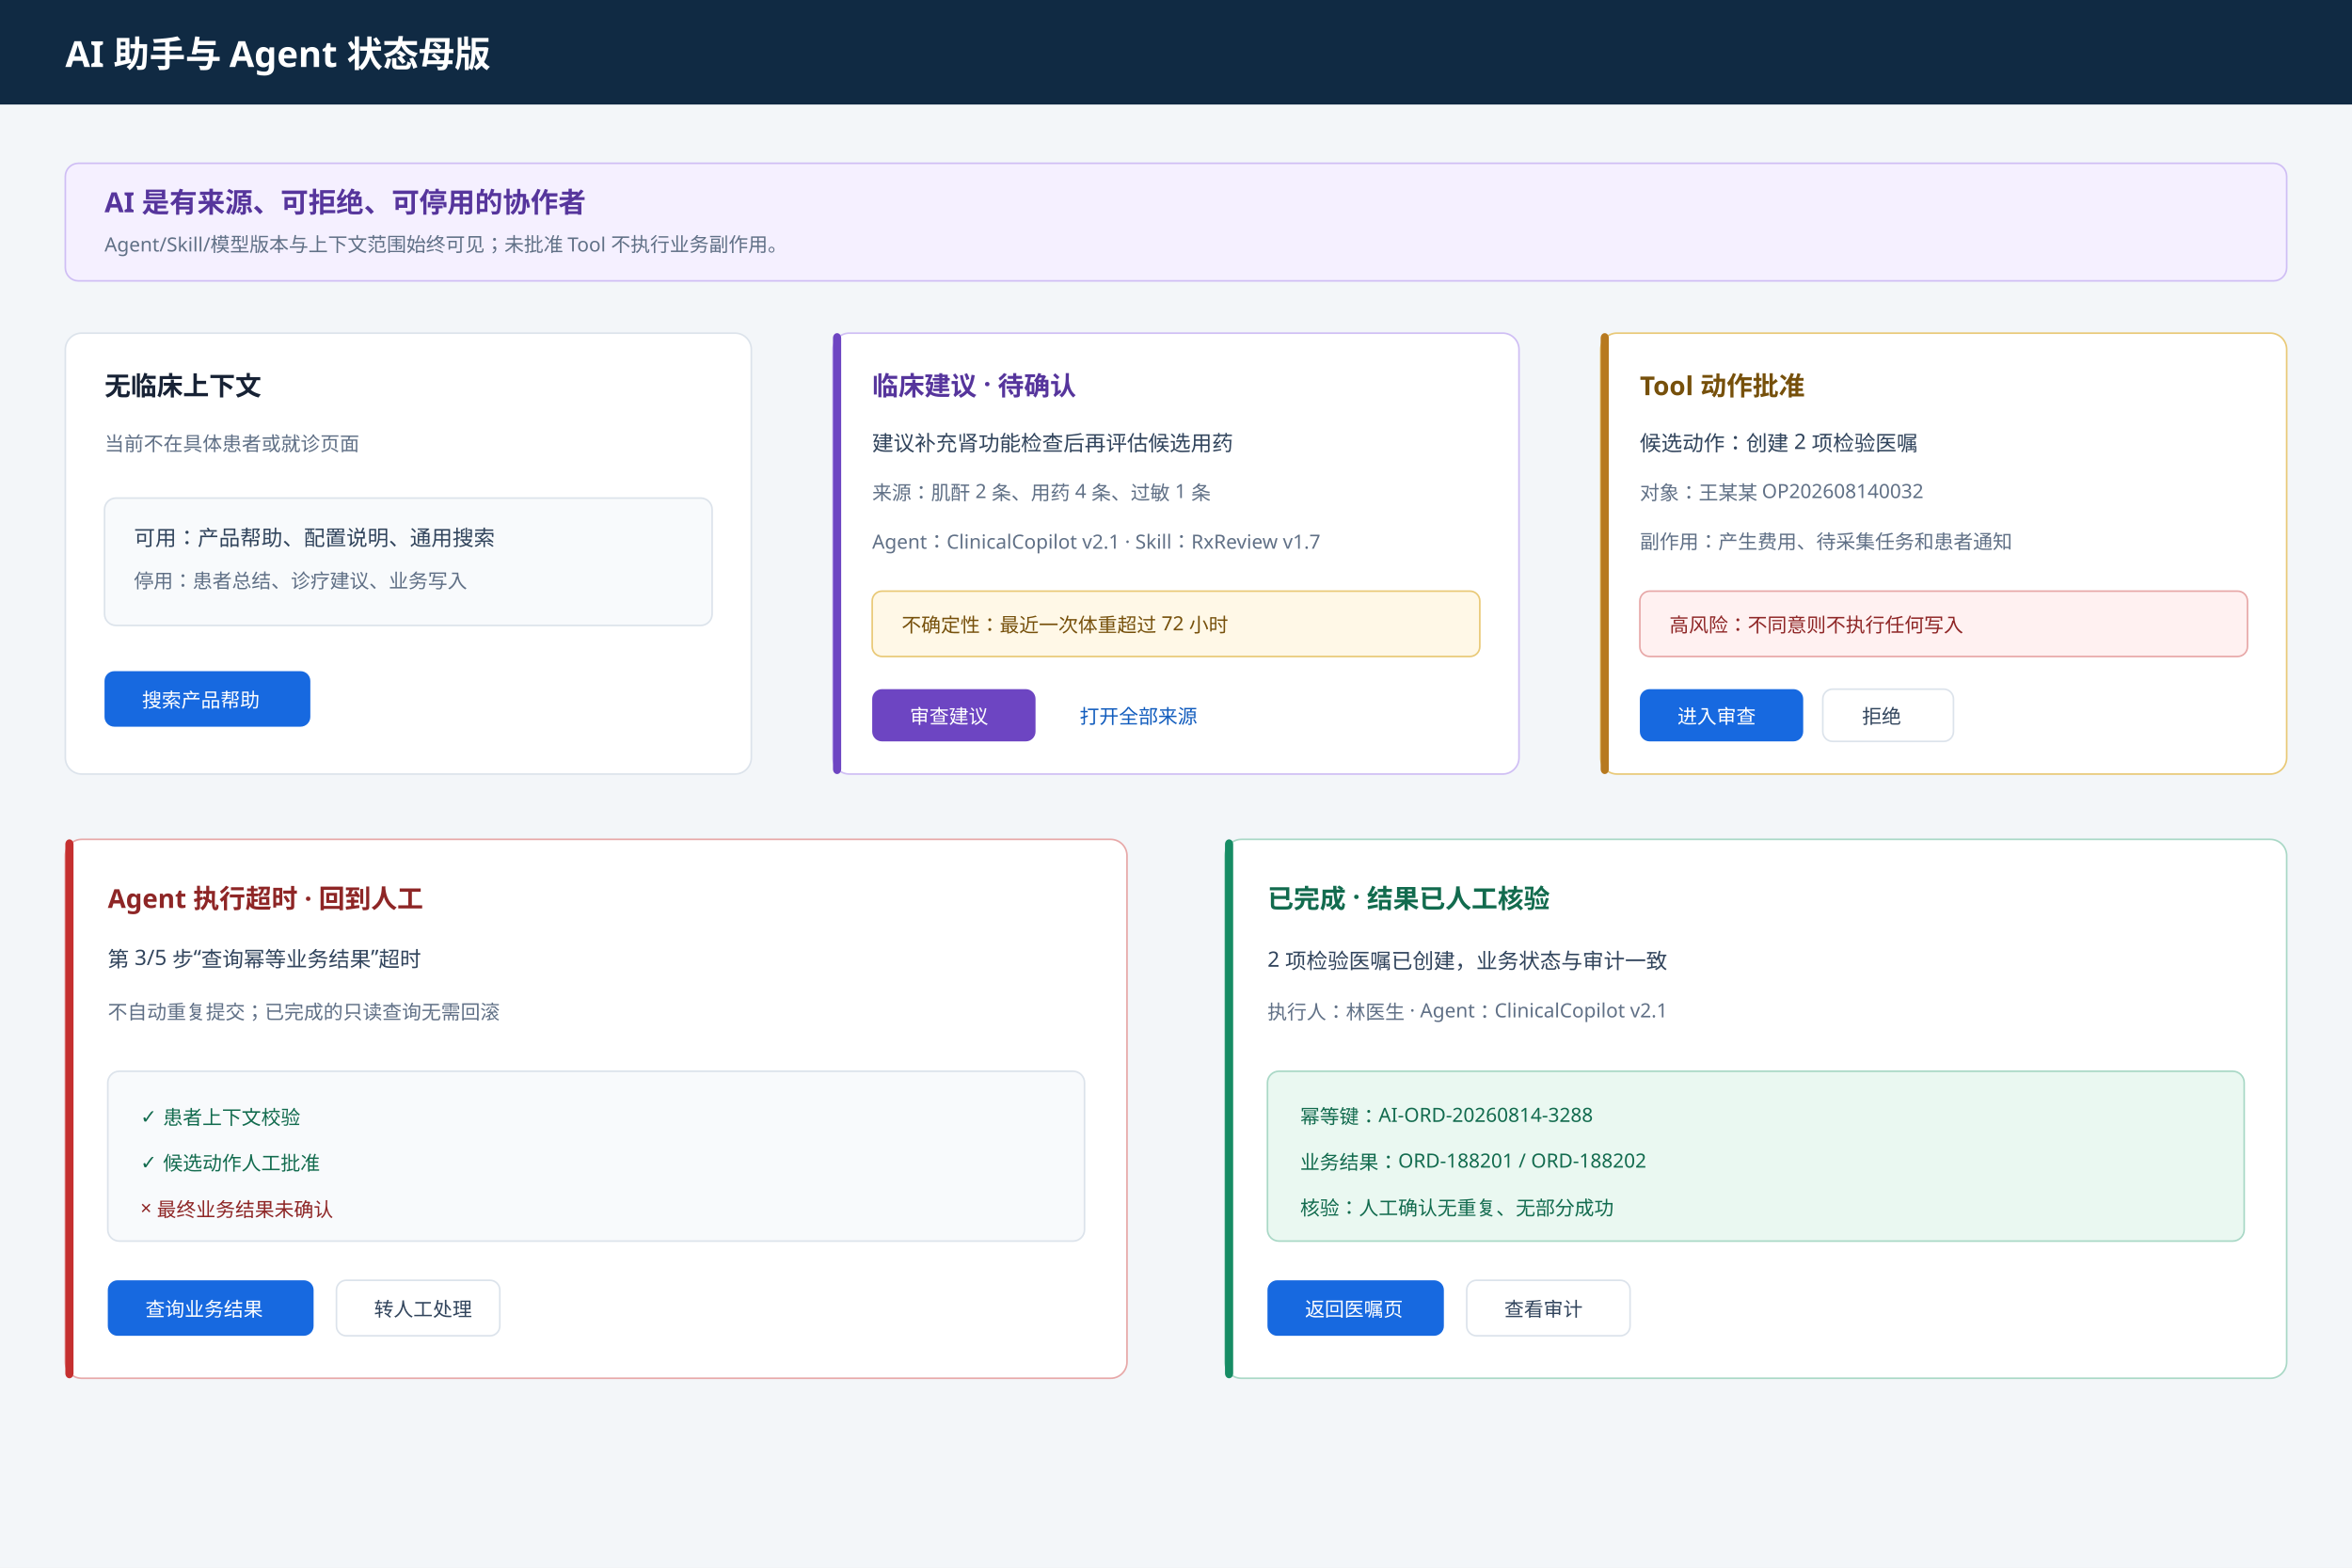
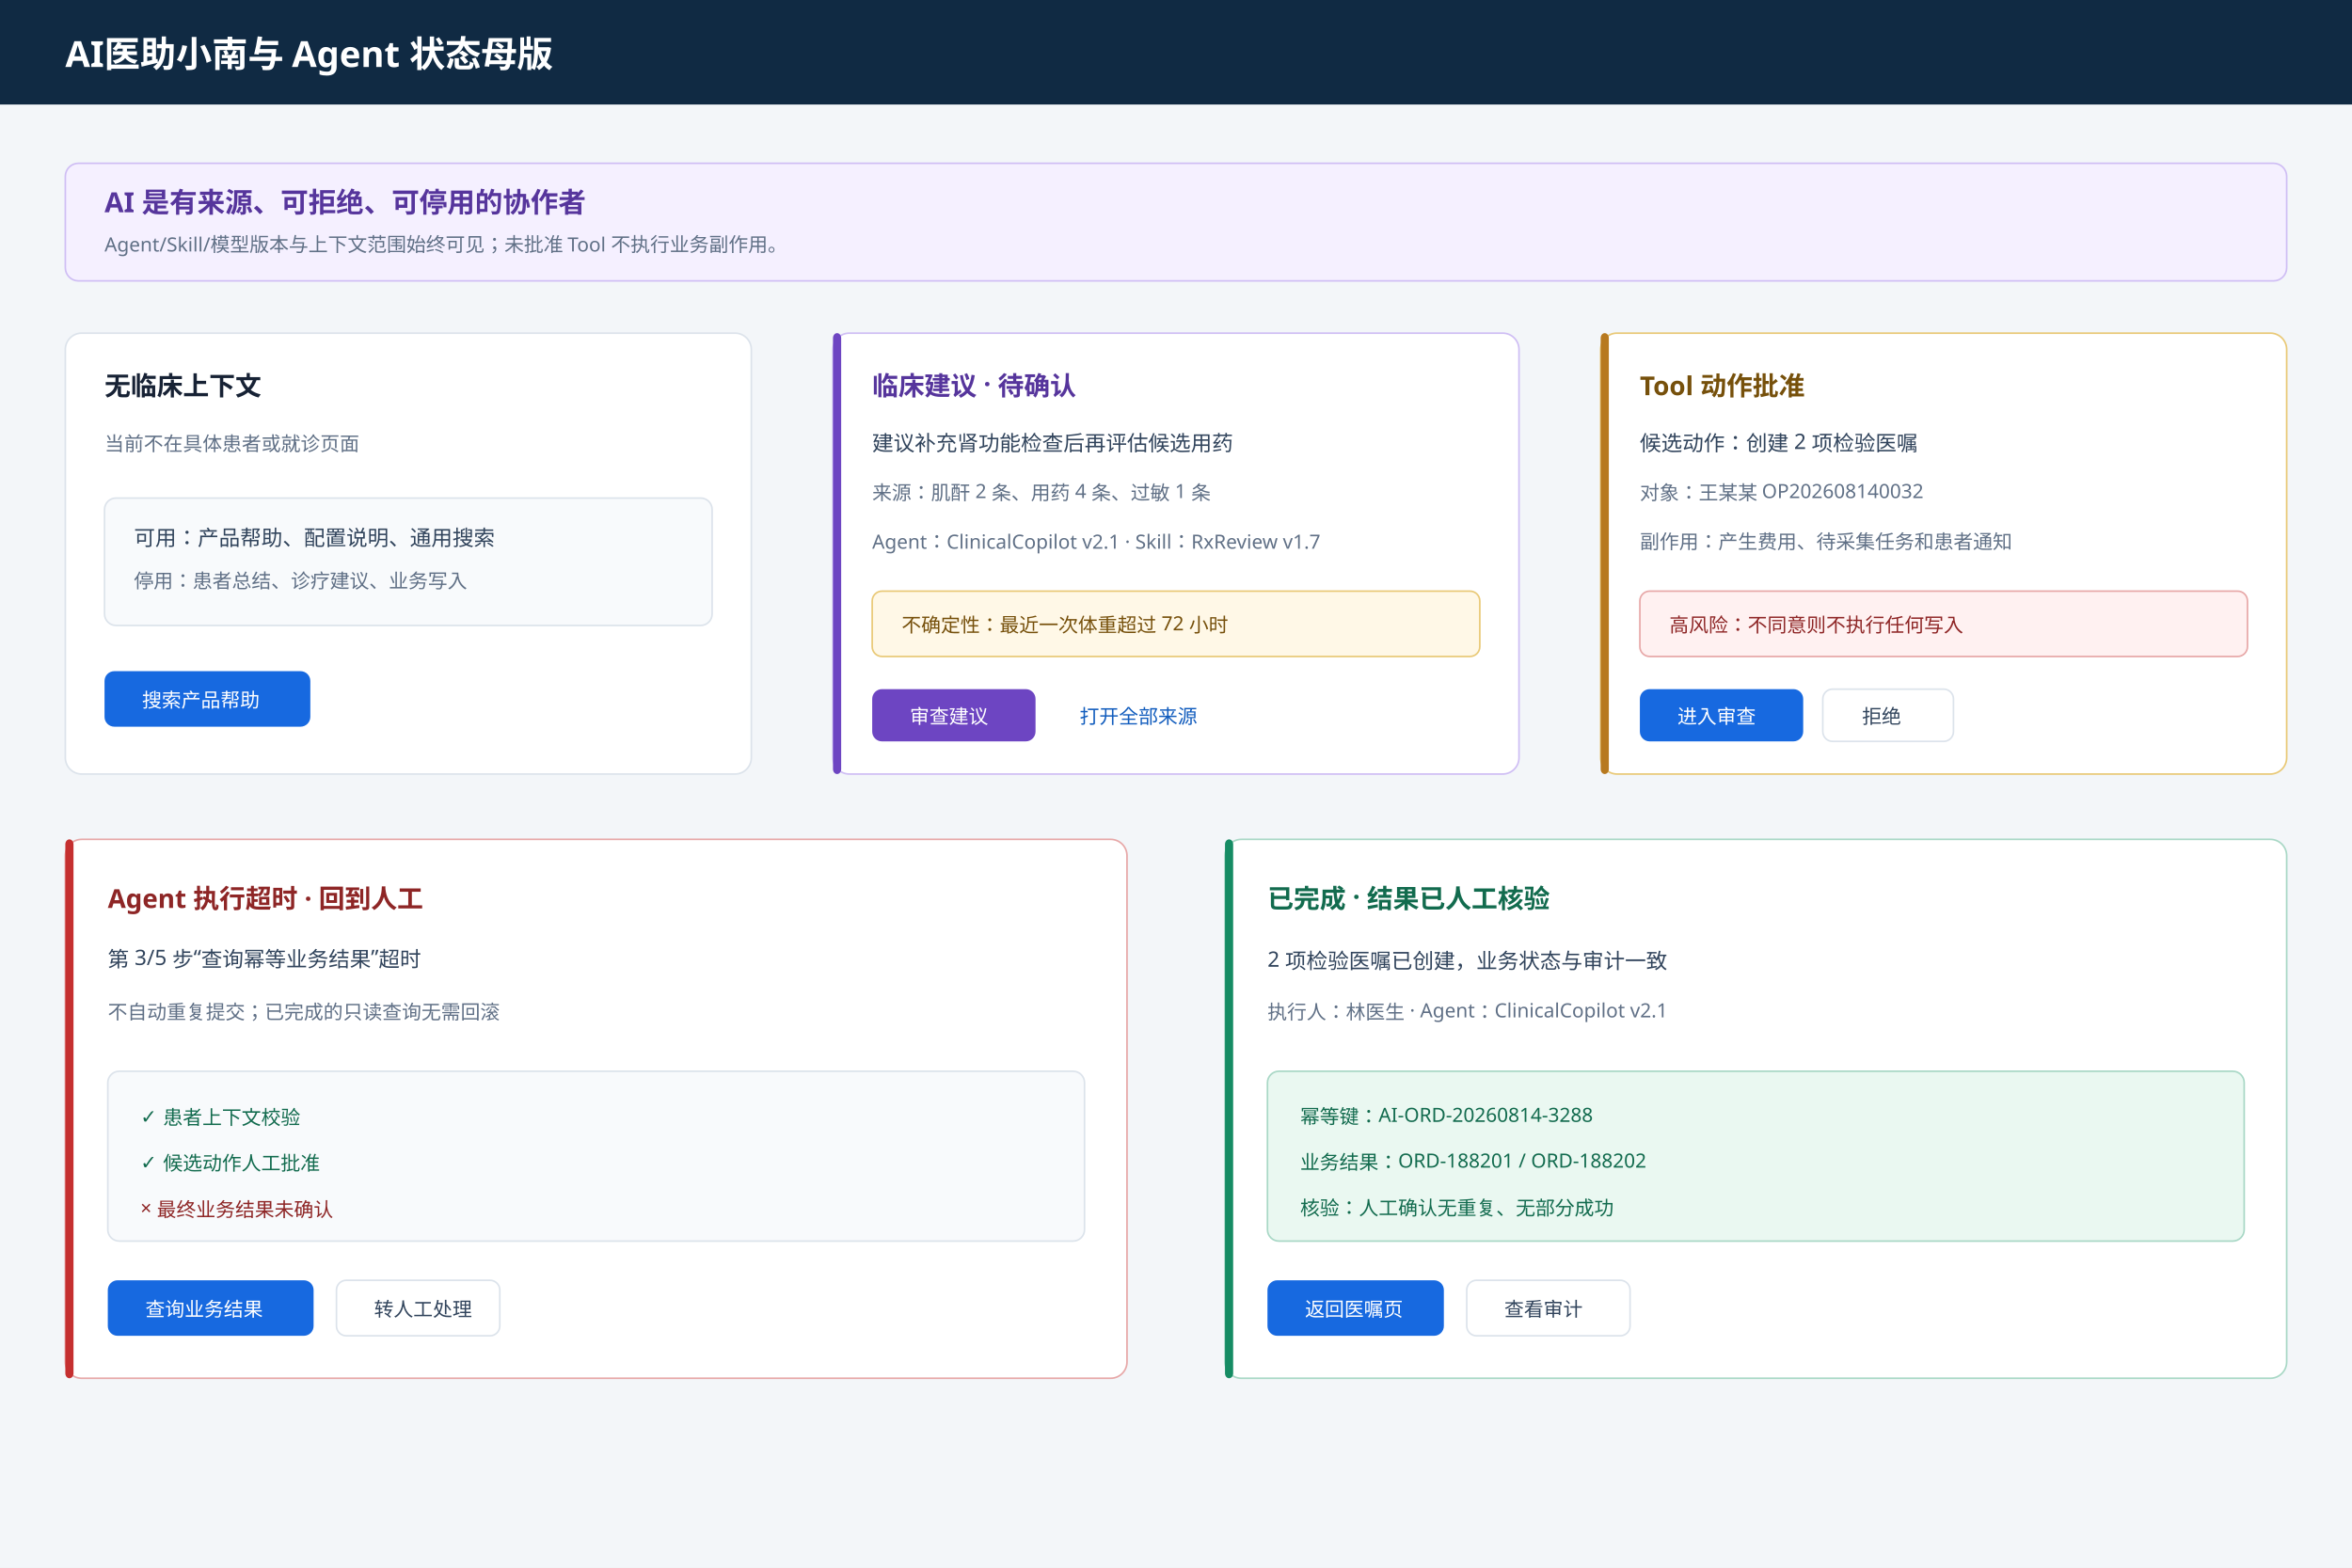
<svg xmlns="http://www.w3.org/2000/svg" width="1440" height="960" viewBox="0 0 1440 960" role="img" aria-labelledby="t d">
  <rect width="1440" height="960" fill="#F3F6F9" />
  <rect width="1440" height="64" fill="#102A43" />
-   <text x="40" y="41" fill="#fff" font-family="PingFang SC,Microsoft YaHei,sans-serif" font-size="22" font-weight="700">AI 助手与 Agent 状态母版</text>
+   <text x="40" y="41" fill="#fff" font-family="PingFang SC,Microsoft YaHei,sans-serif" font-size="22" font-weight="700">AI医助小南与 Agent 状态母版</text>
  <g font-family="PingFang SC,Microsoft YaHei,sans-serif">
    <rect x="40" y="100" width="1360" height="72" rx="8" fill="#F5F0FF" stroke="#CFBEF4" />
    <text x="64" y="130" fill="#56359C" font-size="17" font-weight="700">AI 是有来源、可拒绝、可停用的协作者</text>
    <text x="64" y="154" fill="#607086" font-size="12">Agent/Skill/模型版本与上下文范围始终可见；未批准 Tool 不执行业务副作用。</text>
    <g transform="translate(40 204)">
      <rect width="420" height="270" rx="10" fill="#fff" stroke="#DCE3EB" />
      <text x="24" y="38" fill="#172235" font-size="16" font-weight="700">无临床上下文</text>
      <text x="24" y="72" fill="#607086" font-size="12">当前不在具体患者或就诊页面</text>
      <rect x="24" y="101" width="372" height="78" rx="7" fill="#F8FAFC" stroke="#DCE3EB" />
      <text x="42" y="130" fill="#31445C" font-size="13">可用：产品帮助、配置说明、通用搜索</text>
      <text x="42" y="156" fill="#607086" font-size="12">停用：患者总结、诊疗建议、业务写入</text>
      <rect x="24" y="207" width="126" height="34" rx="6" fill="#1769E0" />
      <text x="47" y="229" fill="#fff" font-size="12">搜索产品帮助</text>
    </g>
    <g transform="translate(510 204)">
      <rect width="420" height="270" rx="10" fill="#fff" stroke="#CFBEF4" />
      <rect width="5" height="270" rx="3" fill="#6D45C2" />
      <text x="24" y="38" fill="#56359C" font-size="16" font-weight="700">临床建议 · 待确认</text>
      <text x="24" y="72" fill="#31445C" font-size="13">建议补充肾功能检查后再评估候选用药</text>
      <text x="24" y="102" fill="#607086" font-size="12">来源：肌酐 2 条、用药 4 条、过敏 1 条</text>
      <text x="24" y="132" fill="#607086" font-size="12">Agent：ClinicalCopilot v2.1 · Skill：RxReview v1.7</text>
      <rect x="24" y="158" width="372" height="40" rx="6" fill="#FFF8E7" stroke="#E9C977" />
      <text x="42" y="183" fill="#76500B" font-size="12">不确定性：最近一次体重超过 72 小时</text>
      <rect x="24" y="218" width="100" height="32" rx="6" fill="#6D45C2" />
      <text x="47" y="239" fill="#fff" font-size="12">审查建议</text>
      <text x="151" y="239" fill="#115CBD" font-size="12">打开全部来源</text>
    </g>
    <g transform="translate(980 204)">
      <rect width="420" height="270" rx="10" fill="#fff" stroke="#E9C977" />
      <rect width="5" height="270" rx="3" fill="#B7791F" />
      <text x="24" y="38" fill="#76500B" font-size="16" font-weight="700">Tool 动作批准</text>
      <text x="24" y="72" fill="#31445C" font-size="13">候选动作：创建 2 项检验医嘱</text>
      <text x="24" y="102" fill="#607086" font-size="12">对象：王某某 OP202608140032</text>
      <text x="24" y="132" fill="#607086" font-size="12">副作用：产生费用、待采集任务和患者通知</text>
      <rect x="24" y="158" width="372" height="40" rx="6" fill="#FFF1F1" stroke="#E7A8A8" />
      <text x="42" y="183" fill="#8E2626" font-size="12">高风险：不同意则不执行任何写入</text>
      <rect x="24" y="218" width="100" height="32" rx="6" fill="#1769E0" />
      <text x="47" y="239" fill="#fff" font-size="12">进入审查</text>
      <rect x="136" y="218" width="80" height="32" rx="6" fill="#fff" stroke="#DCE3EB" />
      <text x="160" y="239" fill="#31445C" font-size="12">拒绝</text>
    </g>
    <g transform="translate(40 514)">
      <rect width="650" height="330" rx="10" fill="#fff" stroke="#E7A8A8" />
      <rect width="5" height="330" rx="3" fill="#C53030" />
      <text x="26" y="42" fill="#8E2626" font-size="16" font-weight="700">Agent 执行超时 · 回到人工</text>
      <text x="26" y="78" fill="#31445C" font-size="13">第 3/5 步“查询幂等业务结果”超时</text>
      <text x="26" y="110" fill="#607086" font-size="12">不自动重复提交；已完成的只读查询无需回滚</text>
      <rect x="26" y="142" width="598" height="104" rx="7" fill="#F8FAFC" stroke="#DCE3EB" />
      <text x="46" y="174" fill="#126B4E" font-size="12">✓ 患者上下文校验</text>
      <text x="46" y="202" fill="#126B4E" font-size="12">✓ 候选动作人工批准</text>
      <text x="46" y="230" fill="#8E2626" font-size="12">× 最终业务结果未确认</text>
      <rect x="26" y="270" width="126" height="34" rx="6" fill="#1769E0" />
      <text x="49" y="292" fill="#fff" font-size="12">查询业务结果</text>
      <rect x="166" y="270" width="100" height="34" rx="6" fill="#fff" stroke="#DCE3EB" />
      <text x="189" y="292" fill="#31445C" font-size="12">转人工处理</text>
    </g>
    <g transform="translate(750 514)">
      <rect width="650" height="330" rx="10" fill="#fff" stroke="#A9D8C6" />
      <rect width="5" height="330" rx="3" fill="#168C64" />
      <text x="26" y="42" fill="#126B4E" font-size="16" font-weight="700">已完成 · 结果已人工核验</text>
      <text x="26" y="78" fill="#31445C" font-size="13">2 项检验医嘱已创建，业务状态与审计一致</text>
      <text x="26" y="110" fill="#607086" font-size="12">执行人：林医生 · Agent：ClinicalCopilot v2.1</text>
      <rect x="26" y="142" width="598" height="104" rx="7" fill="#EAF8F1" stroke="#A9D8C6" />
      <text x="46" y="174" fill="#126B4E" font-size="12">幂等键：AI-ORD-20260814-3288</text>
      <text x="46" y="202" fill="#126B4E" font-size="12">业务结果：ORD-188201 / ORD-188202</text>
      <text x="46" y="230" fill="#126B4E" font-size="12">核验：人工确认无重复、无部分成功</text>
      <rect x="26" y="270" width="108" height="34" rx="6" fill="#1769E0" />
      <text x="49" y="292" fill="#fff" font-size="12">返回医嘱页</text>
      <rect x="148" y="270" width="100" height="34" rx="6" fill="#fff" stroke="#DCE3EB" />
      <text x="171" y="292" fill="#31445C" font-size="12">查看审计</text>
    </g>
  </g>
</svg>
